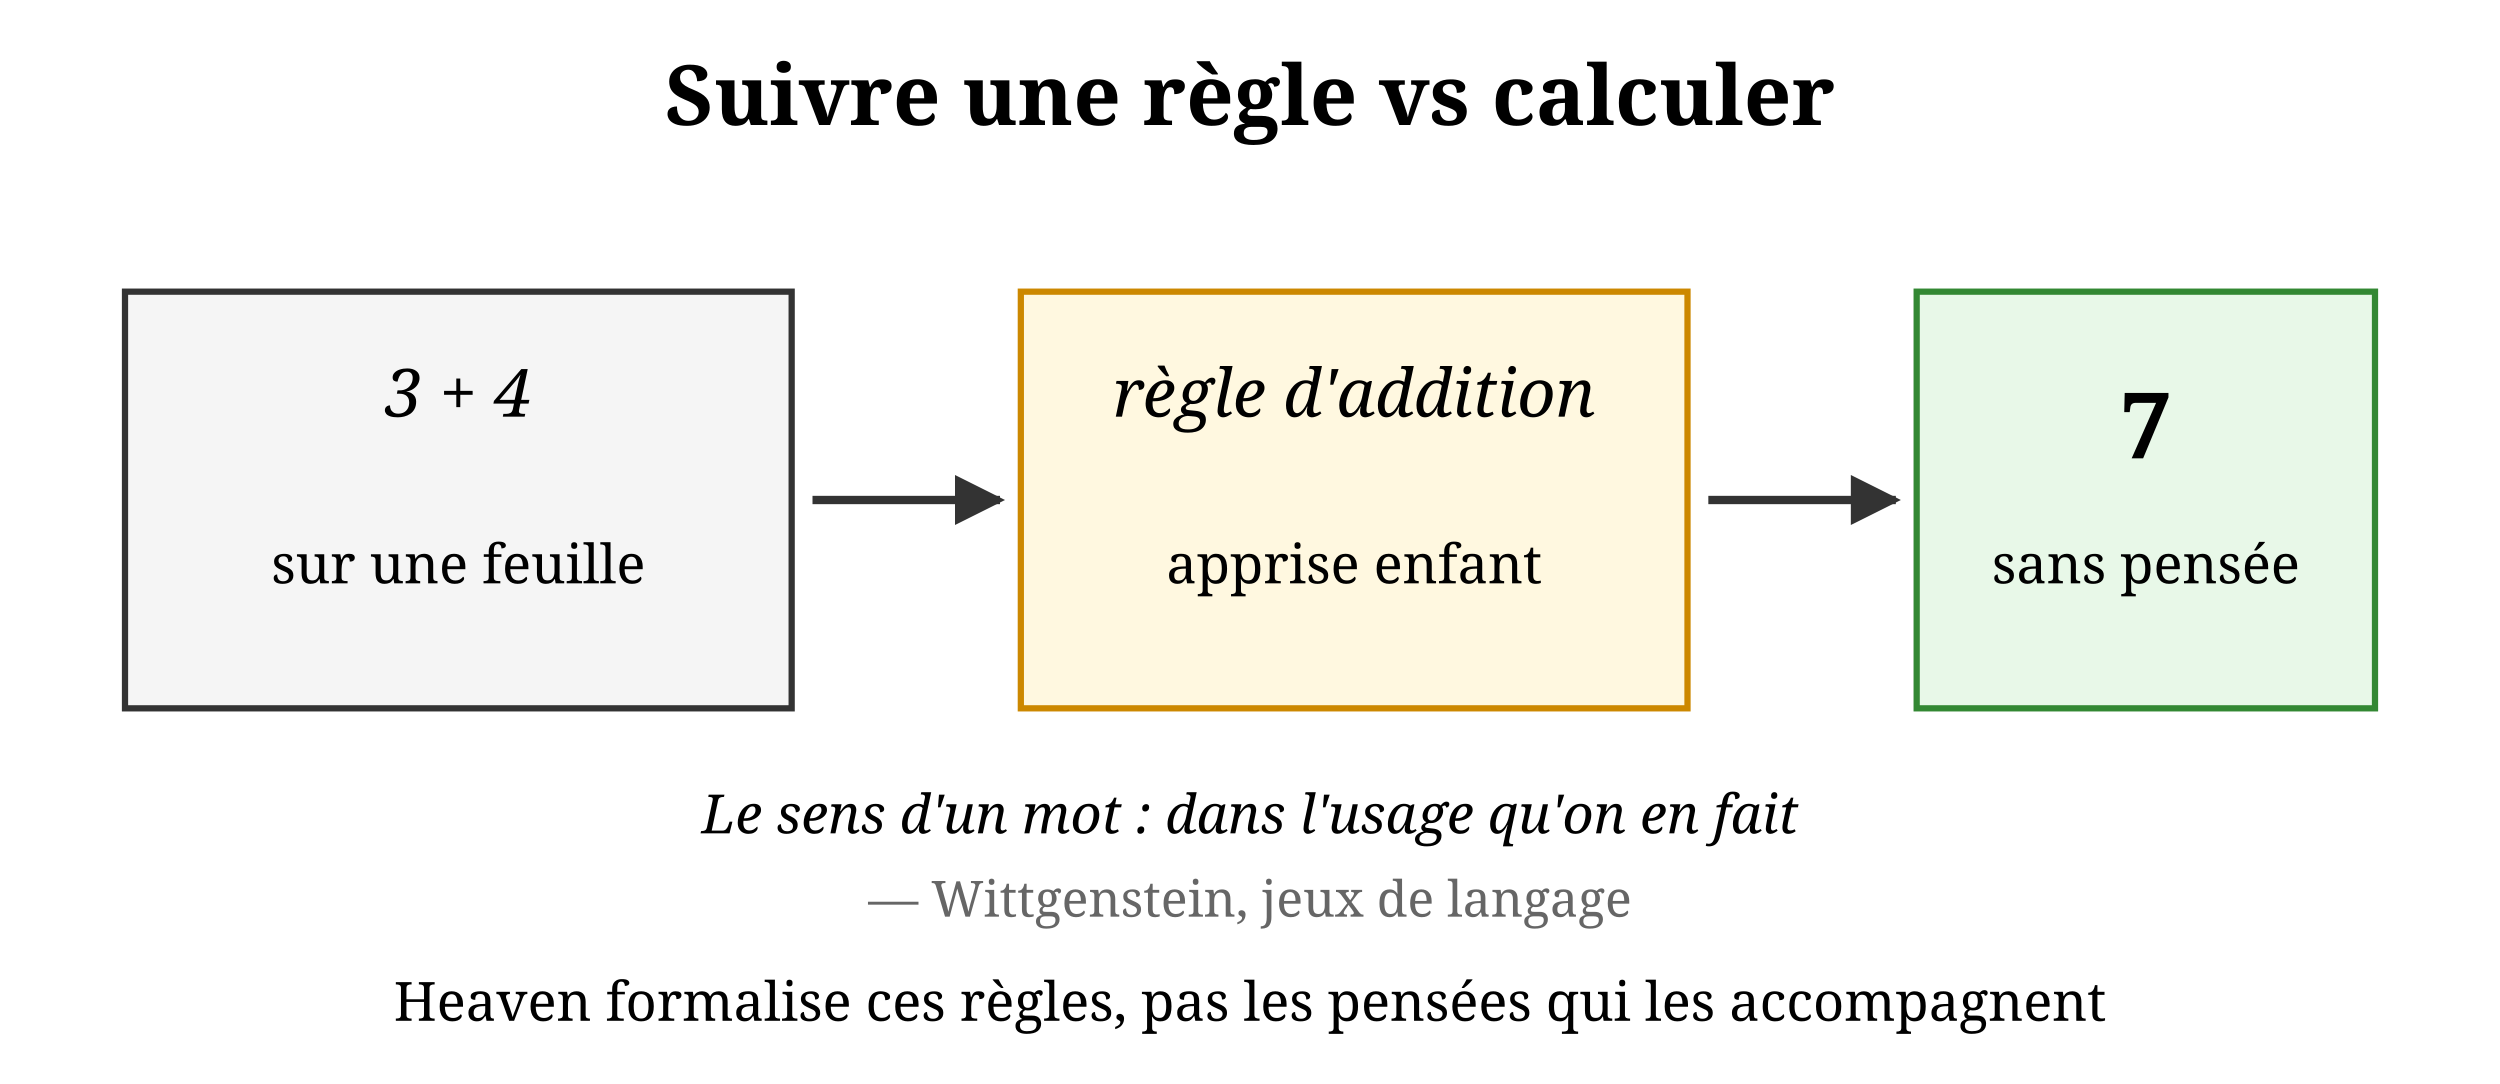
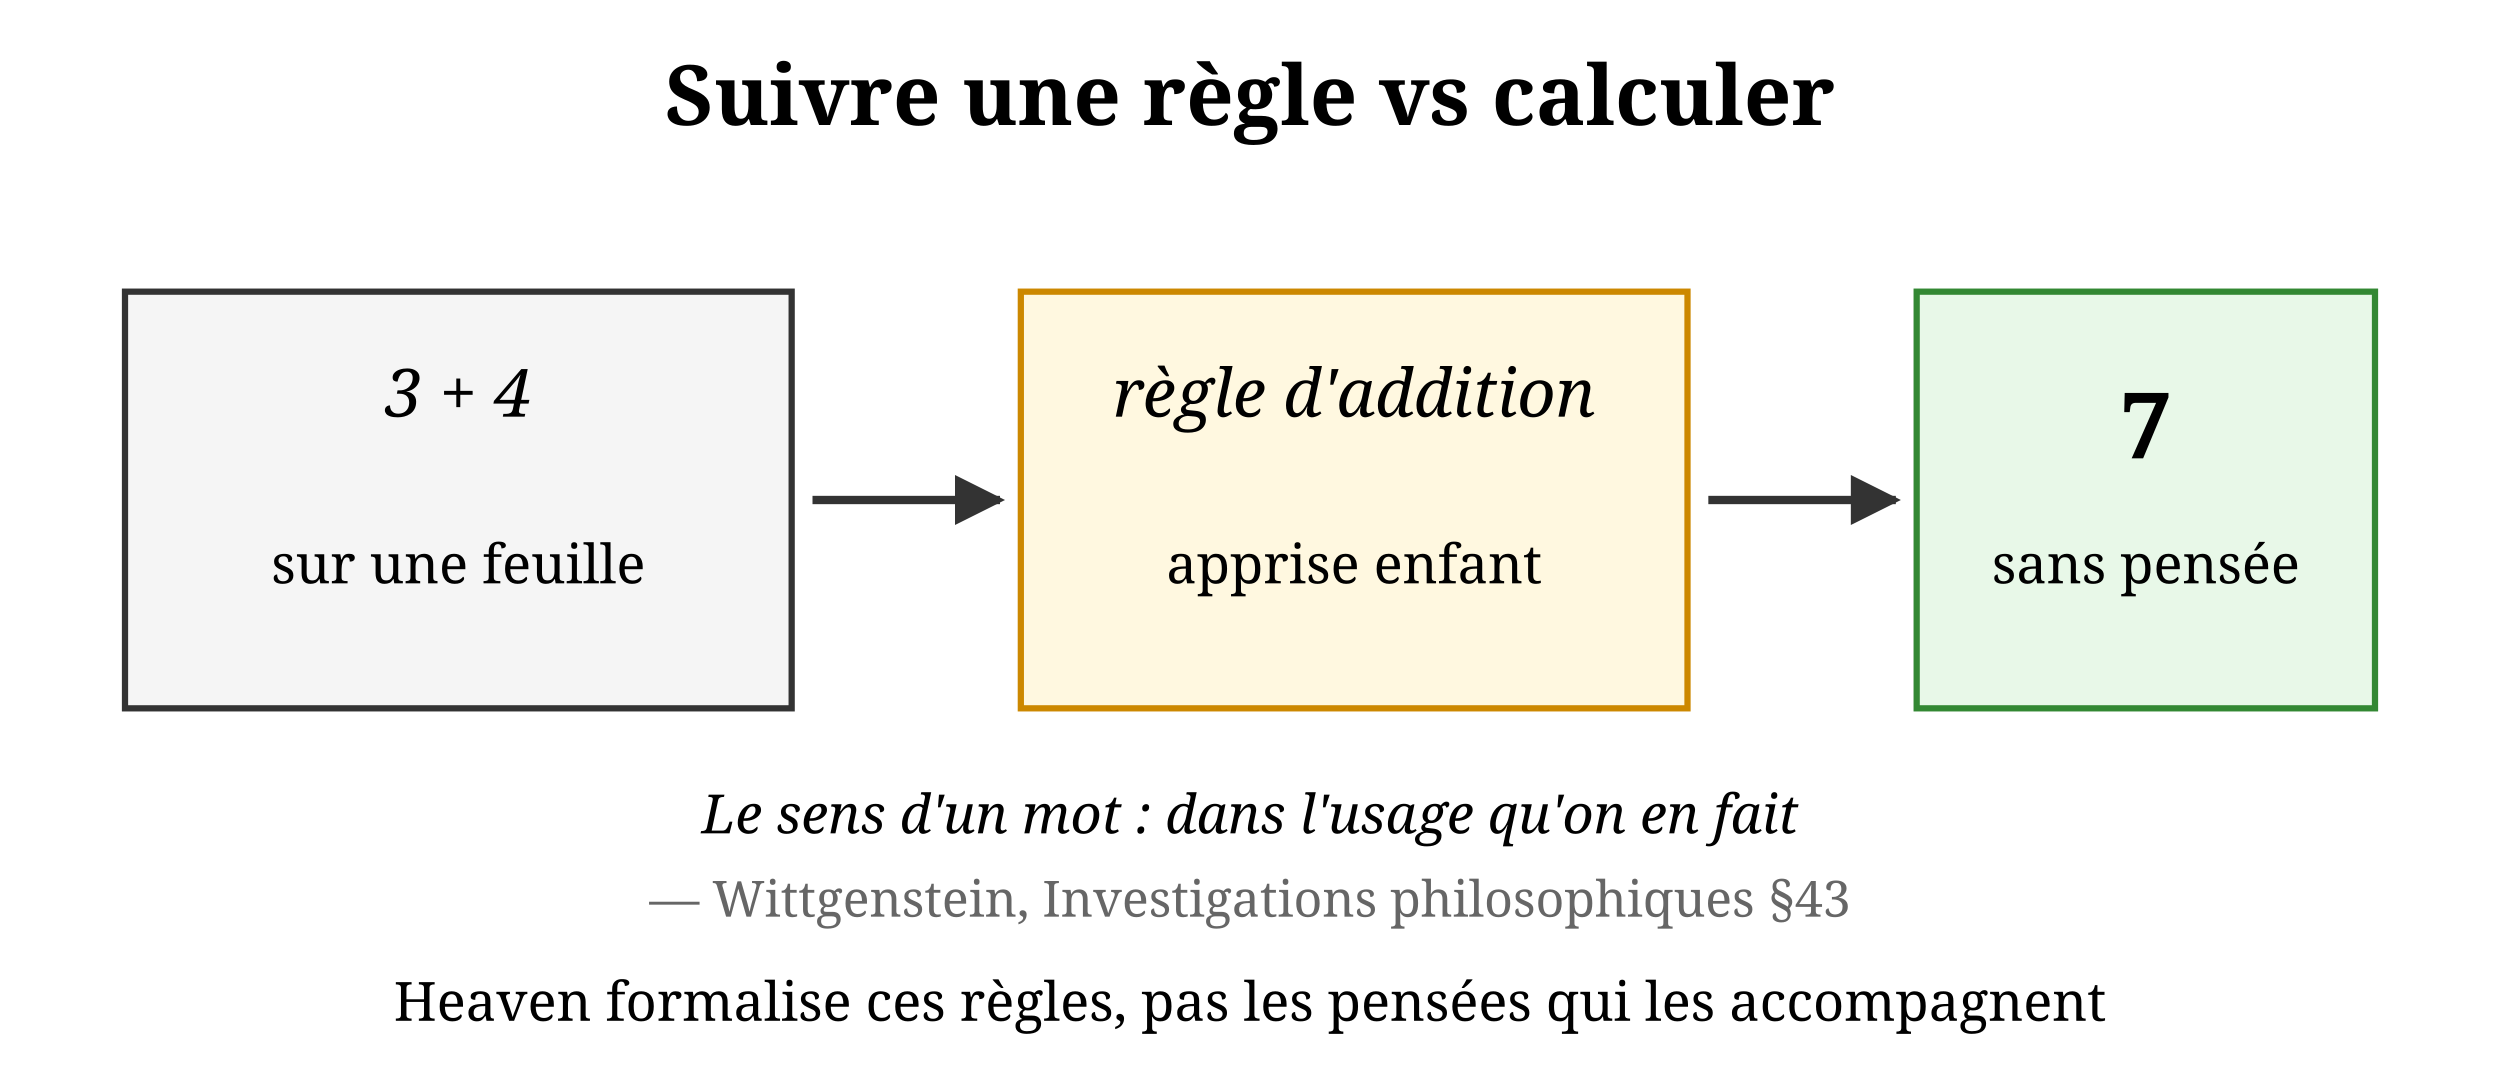
<svg xmlns="http://www.w3.org/2000/svg" viewBox="0 0 600 260" font-family="serif" font-size="16">
  <text x="300" y="30" text-anchor="middle" font-size="20" font-weight="bold">Suivre une règle vs calculer</text>
  <rect x="30" y="70" width="160" height="100" fill="#f5f5f5" stroke="#333" stroke-width="1.5" />
  <text x="110" y="100" text-anchor="middle" font-style="italic">3 + 4</text>
  <text x="110" y="140" text-anchor="middle" font-size="13">sur une feuille</text>
  <path d="M 195 120 L 240 120" stroke="#333" stroke-width="2" marker-end="url(#arr)" />
  <rect x="245" y="70" width="160" height="100" fill="#fff8e0" stroke="#c80" stroke-width="1.5" />
  <text x="325" y="100" text-anchor="middle" font-style="italic">règle d'addition</text>
  <text x="325" y="140" text-anchor="middle" font-size="13">apprise enfant</text>
  <path d="M 410 120 L 455 120" stroke="#333" stroke-width="2" marker-end="url(#arr)" />
  <rect x="460" y="70" width="110" height="100" fill="#e8f8e8" stroke="#383" stroke-width="1.5" />
  <text x="515" y="110" text-anchor="middle" font-size="22" font-weight="bold">7</text>
  <text x="515" y="140" text-anchor="middle" font-size="13">sans pensée</text>
  <text x="300" y="200" text-anchor="middle" font-size="13" font-style="italic">Le sens d'un mot : dans l'usage qu'on en fait</text>
-   <text x="300" y="220" text-anchor="middle" font-size="12" fill="#666">— Wittgenstein, jeux de langage</text>
+   <text x="300" y="220" text-anchor="middle" font-size="12" fill="#666">— Wittgenstein, Investigations philosophiques §43</text>
  <text x="300" y="245" text-anchor="middle" font-size="13">Heaven formalise ces règles, pas les pensées qui les accompagnent</text>
  <defs>
    <marker id="arr" viewBox="0 0 10 10" refX="9" refY="5" markerWidth="6" markerHeight="6" orient="auto">
      <path d="M 0 0 L 10 5 L 0 10 z" fill="#333" />
    </marker>
  </defs>
</svg>
